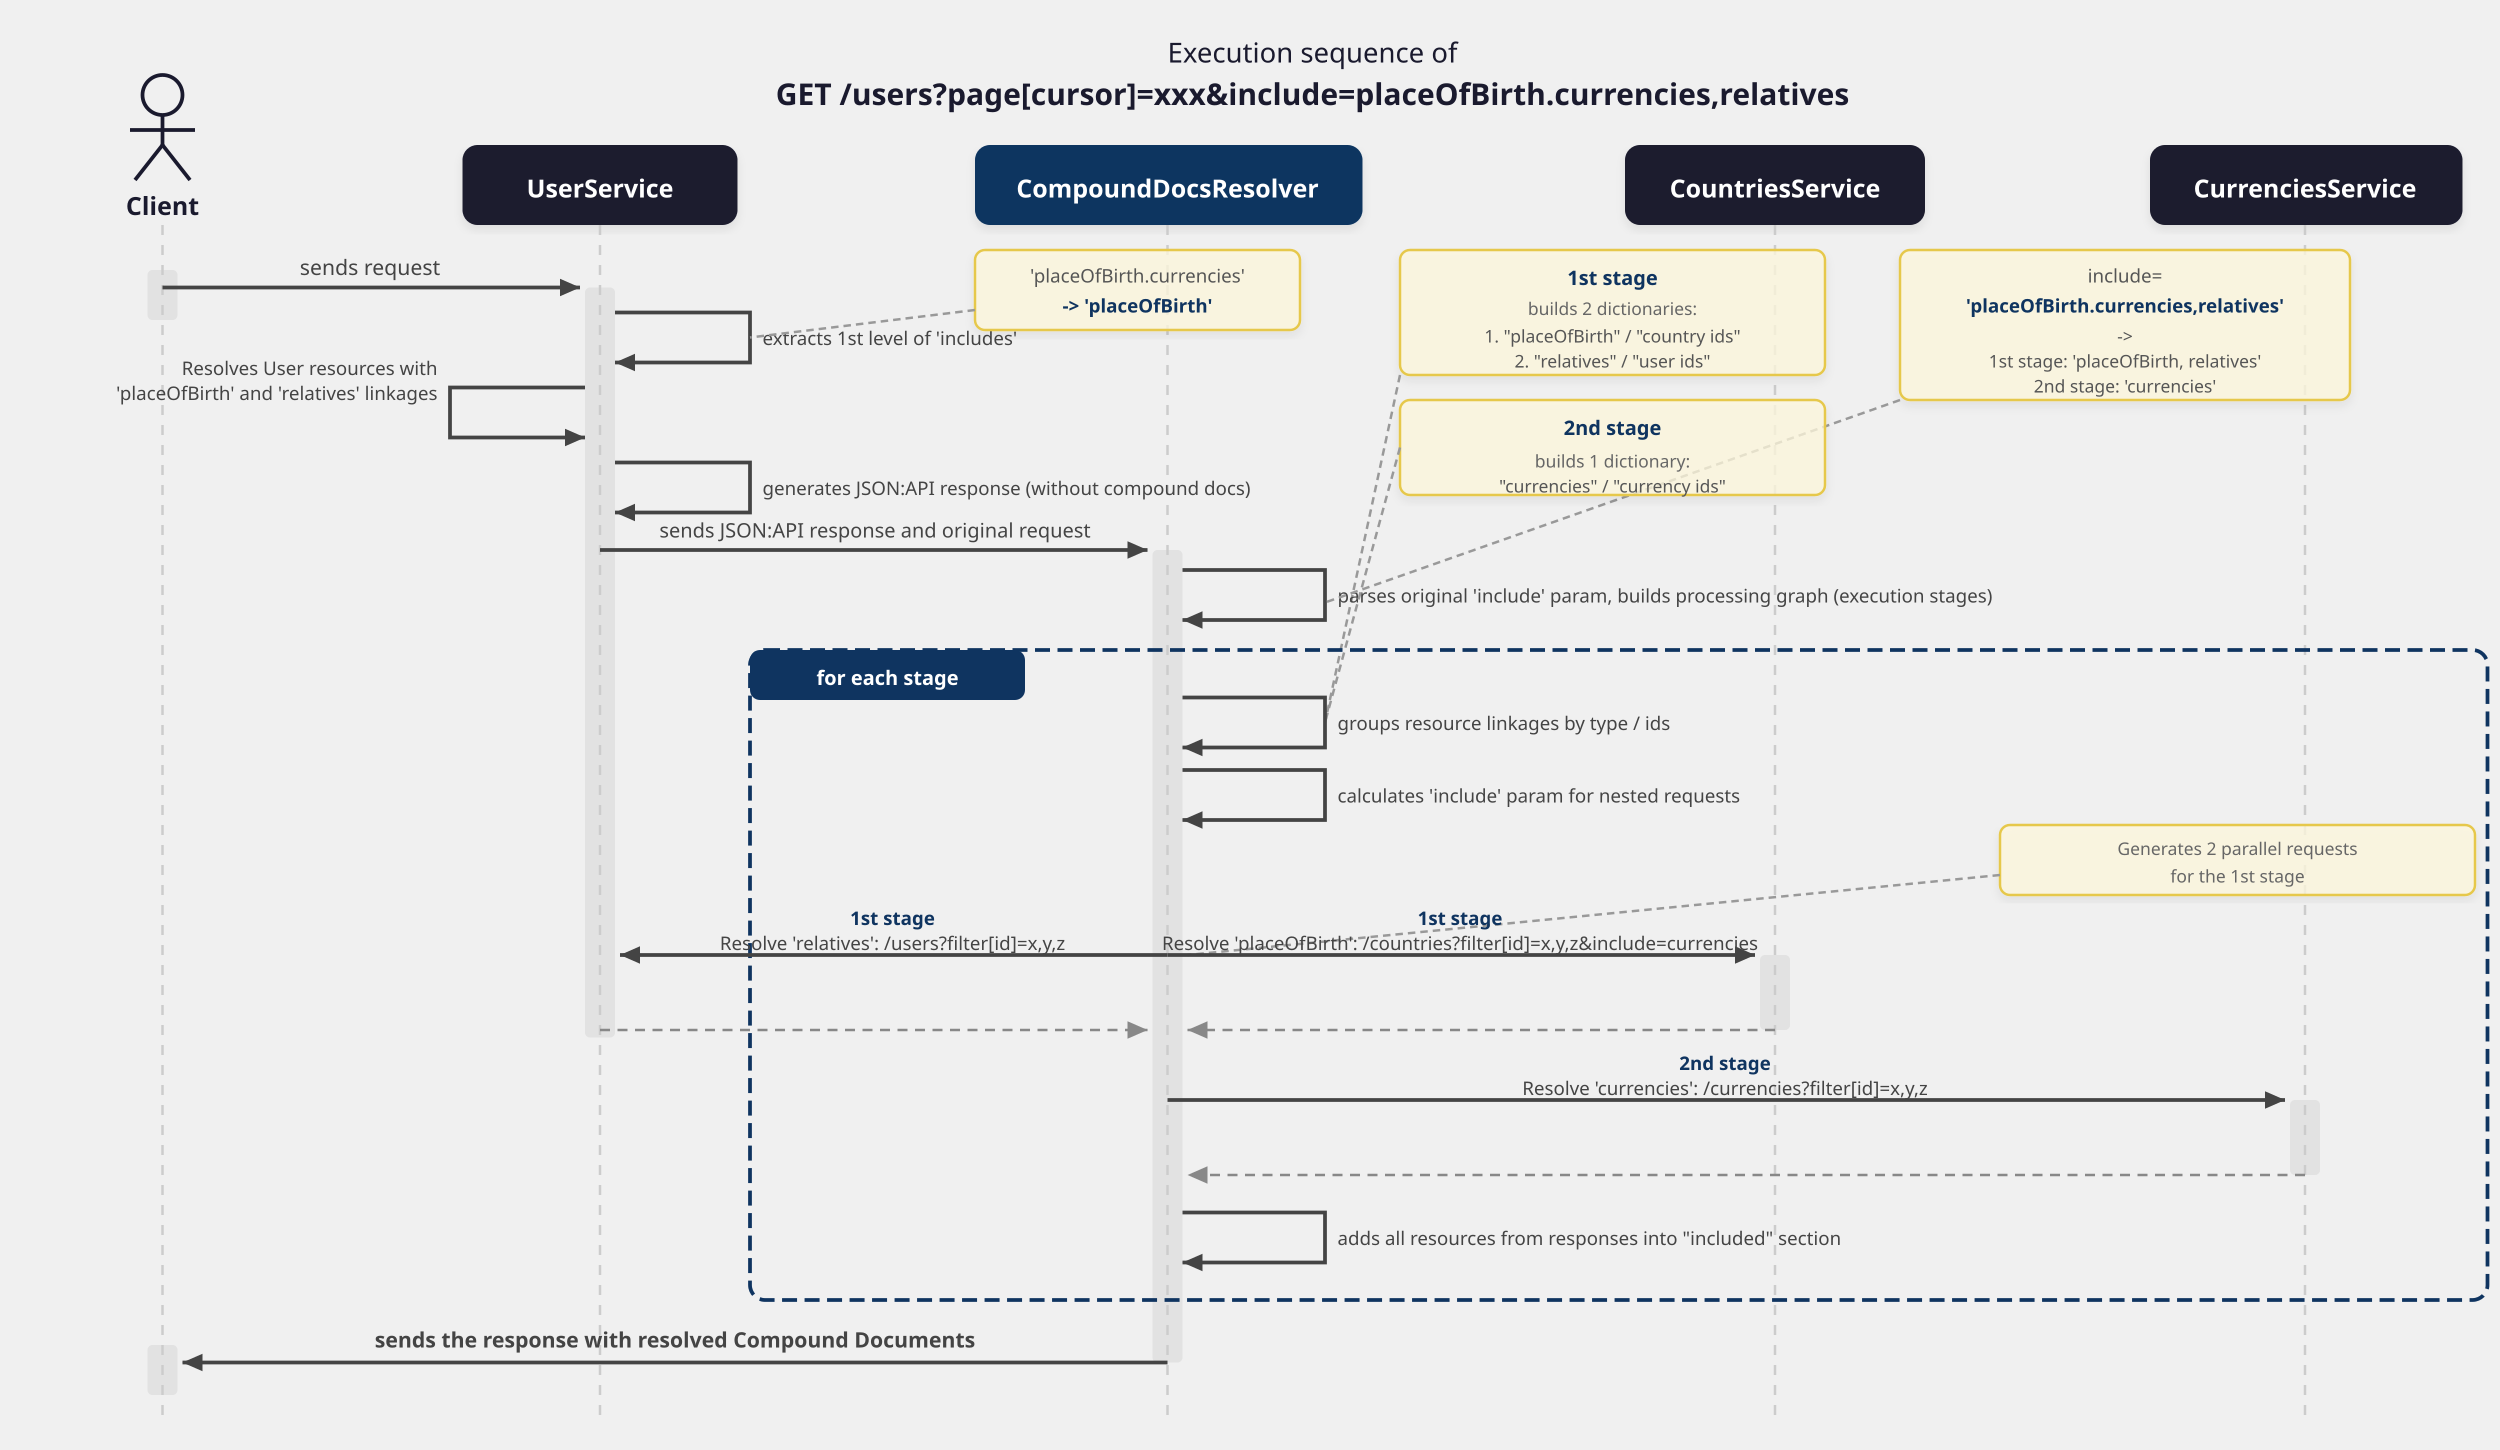
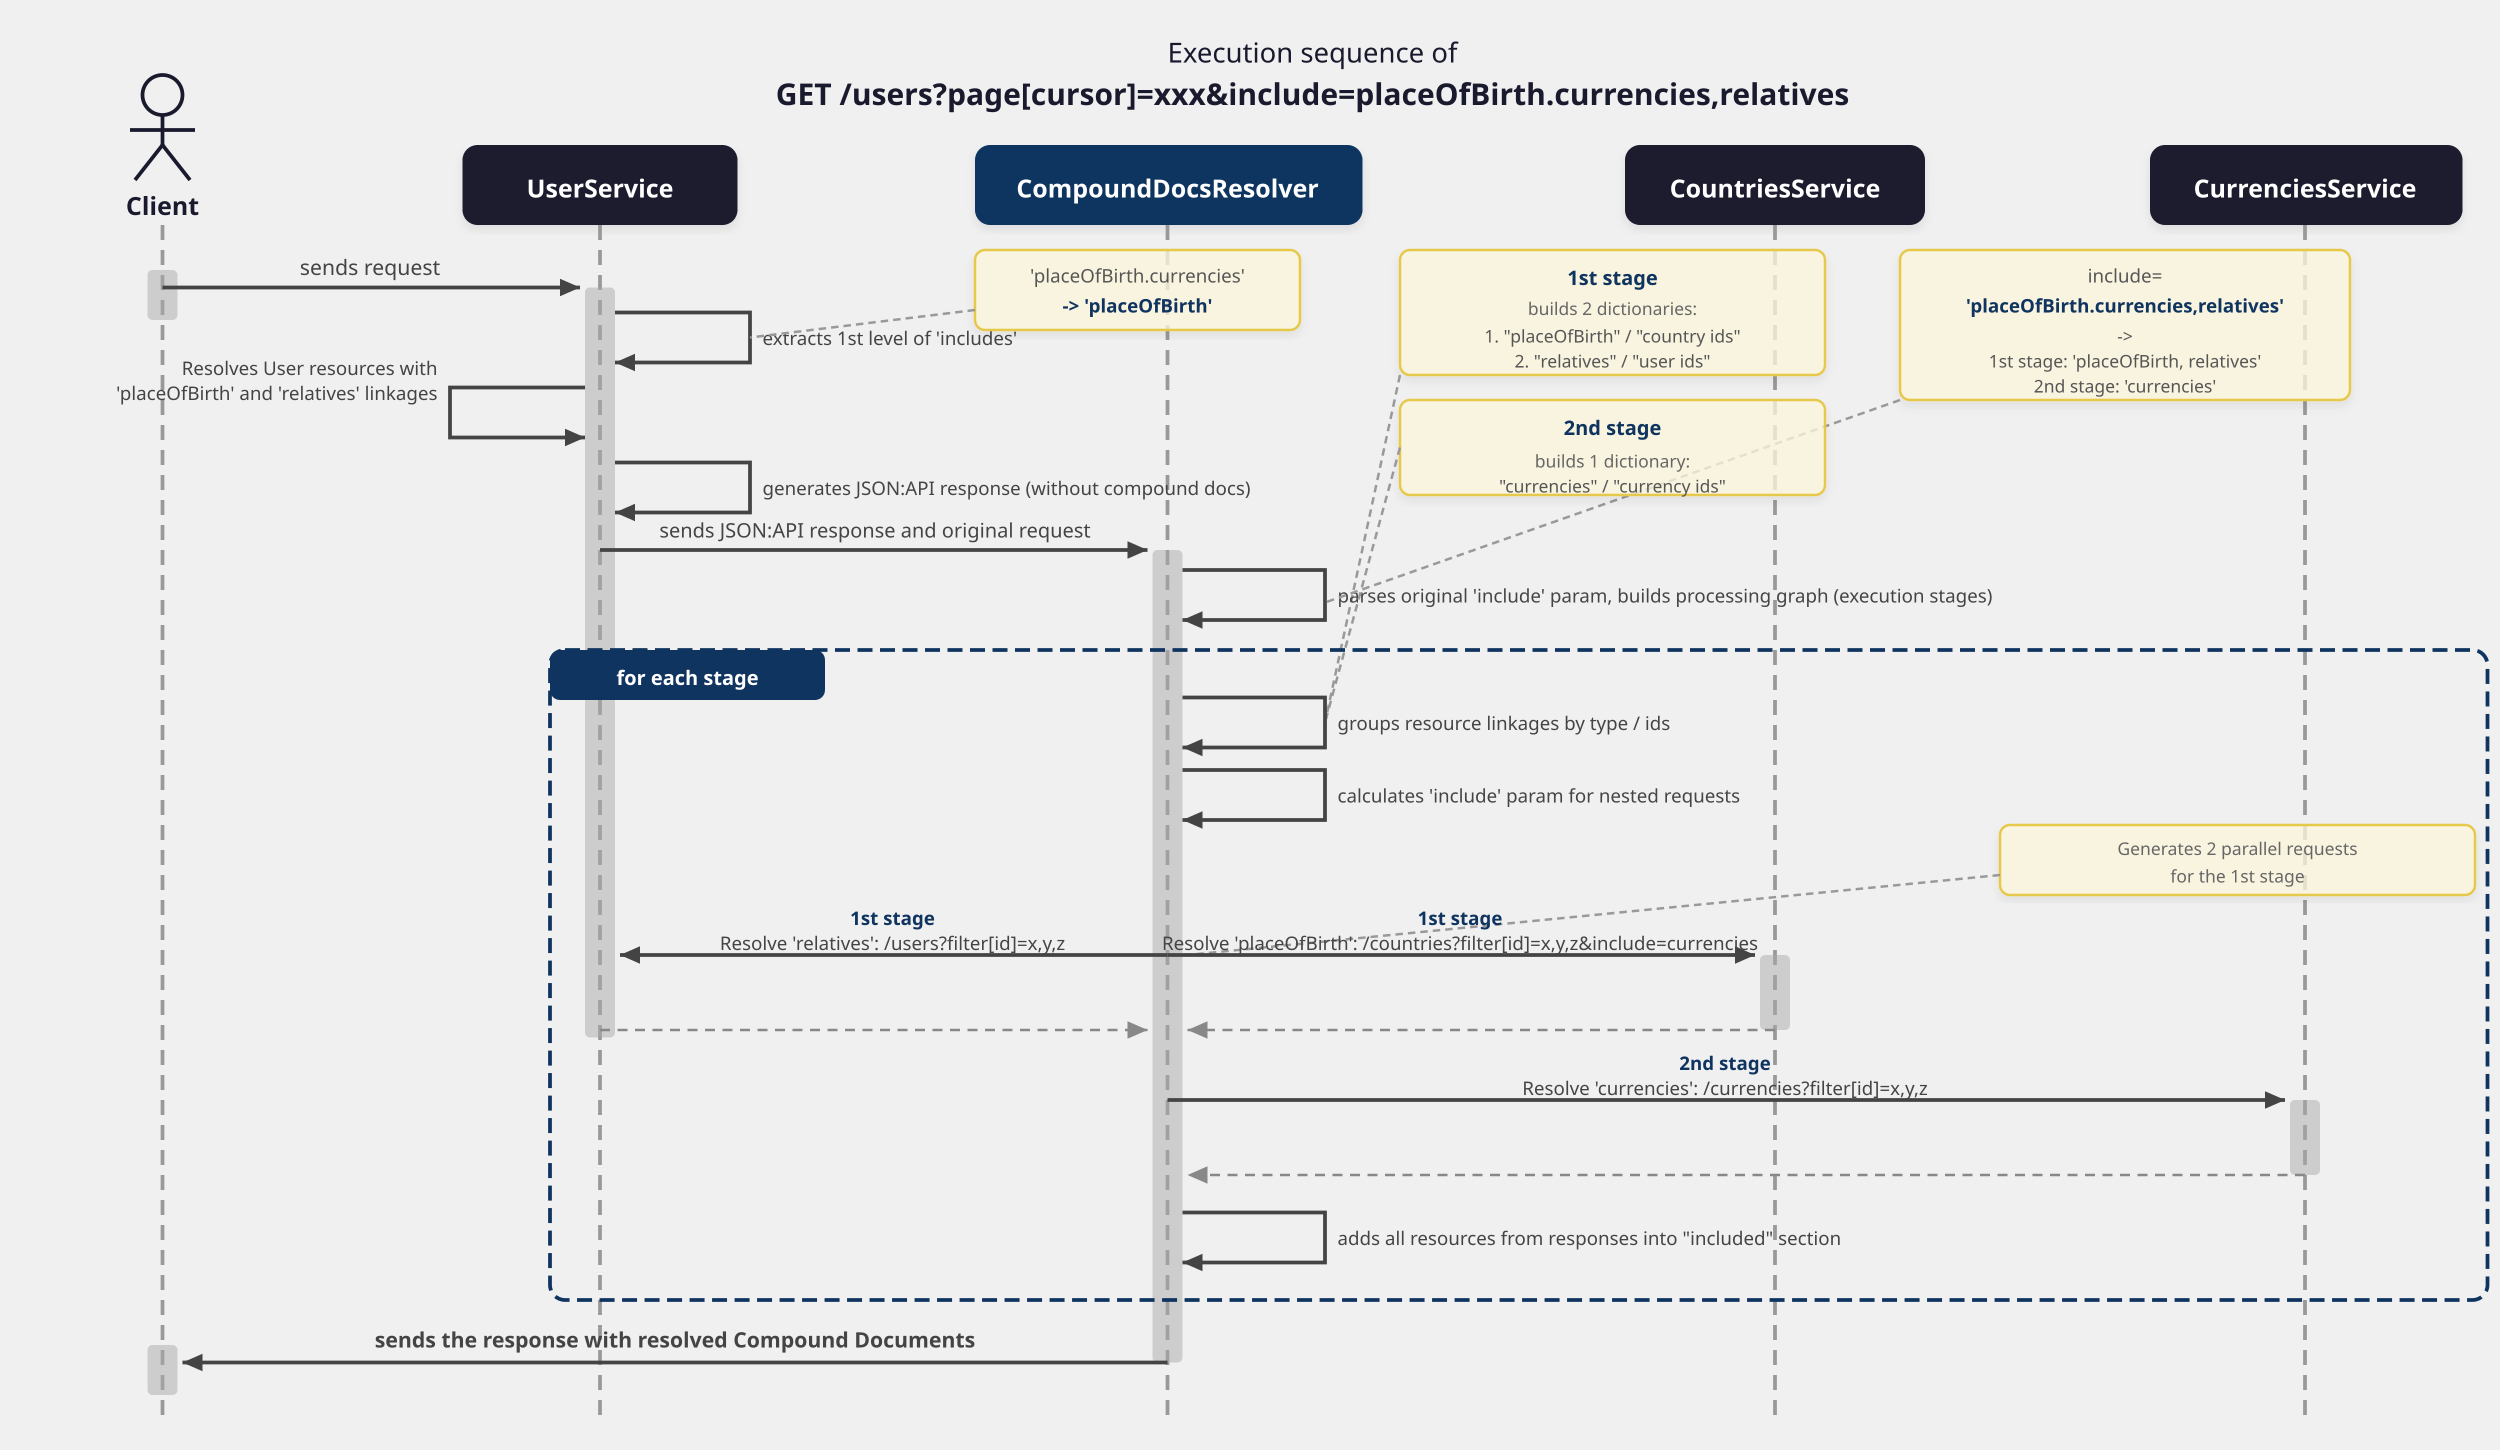
<svg xmlns="http://www.w3.org/2000/svg" viewBox="0 0 1000 580" font-family="'Segoe UI', system-ui, -apple-system, sans-serif">
  <defs>
    <filter id="shadow" x="-4%" y="-4%" width="108%" height="116%">
      <feDropShadow dx="0" dy="2" stdDeviation="2" flood-color="#000" flood-opacity="0.08" />
    </filter>
  </defs>
  <text x="525" y="25" text-anchor="middle" fill="#1a1a2e" font-size="11" font-weight="400">Execution sequence of</text>
  <text x="525" y="42" text-anchor="middle" fill="#1a1a2e" font-size="12" font-weight="700">GET /users?page[cursor]=xxx&amp;include=placeOfBirth.currencies,relatives</text>
  <g transform="translate(30, 58)">
    <circle cx="35" cy="-20" r="8" fill="none" stroke="#1a1a2e" stroke-width="1.5" />
    <line x1="35" y1="-12" x2="35" y2="0" stroke="#1a1a2e" stroke-width="1.5" />
    <line x1="22" y1="-6" x2="48" y2="-6" stroke="#1a1a2e" stroke-width="1.5" />
    <line x1="35" y1="0" x2="24" y2="14" stroke="#1a1a2e" stroke-width="1.5" />
    <line x1="35" y1="0" x2="46" y2="14" stroke="#1a1a2e" stroke-width="1.5" />
    <text x="35" y="28" text-anchor="middle" fill="#1a1a2e" font-size="10" font-weight="600">Client</text>
  </g>
  <g transform="translate(185, 58)">
    <rect x="0" y="0" width="110" height="32" rx="6" fill="#1a1a2e" filter="url(#shadow)" />
    <text x="55" y="21" text-anchor="middle" fill="#fff" font-size="10" font-weight="600">UserService</text>
  </g>
  <g transform="translate(390, 58)">
    <rect x="0" y="0" width="155" height="32" rx="6" fill="#0f3460" filter="url(#shadow)" />
    <text x="77" y="21" text-anchor="middle" fill="#fff" font-size="10" font-weight="600">CompoundDocsResolver</text>
  </g>
  <g transform="translate(650, 58)">
    <rect x="0" y="0" width="120" height="32" rx="6" fill="#1a1a2e" filter="url(#shadow)" />
    <text x="60" y="21" text-anchor="middle" fill="#fff" font-size="10" font-weight="600">CountriesService</text>
  </g>
  <g transform="translate(860, 58)">
    <rect x="0" y="0" width="125" height="32" rx="6" fill="#1a1a2e" filter="url(#shadow)" />
    <text x="62" y="21" text-anchor="middle" fill="#fff" font-size="10" font-weight="600">CurrenciesService</text>
  </g>
-   <line x1="65" y1="90" x2="65" y2="570" stroke="#ccc" stroke-width="1" stroke-dasharray="4,4" />
-   <line x1="240" y1="90" x2="240" y2="570" stroke="#ccc" stroke-width="1" stroke-dasharray="4,4" />
-   <line x1="467" y1="90" x2="467" y2="570" stroke="#ccc" stroke-width="1" stroke-dasharray="4,4" />
-   <line x1="710" y1="90" x2="710" y2="570" stroke="#ccc" stroke-width="1" stroke-dasharray="4,4" />
-   <line x1="922" y1="90" x2="922" y2="570" stroke="#ccc" stroke-width="1" stroke-dasharray="4,4" />
-   <rect x="59" y="108" width="12" height="20" rx="2" fill="#ccc" opacity="0.4" />
+   <line x1="65" y1="90" x2="65" y2="570" stroke="#999" stroke-width="1.5" stroke-dasharray="6,4" />
+   <line x1="240" y1="90" x2="240" y2="570" stroke="#999" stroke-width="1.5" stroke-dasharray="6,4" />
+   <line x1="467" y1="90" x2="467" y2="570" stroke="#999" stroke-width="1.5" stroke-dasharray="6,4" />
+   <line x1="710" y1="90" x2="710" y2="570" stroke="#999" stroke-width="1.5" stroke-dasharray="6,4" />
+   <line x1="922" y1="90" x2="922" y2="570" stroke="#999" stroke-width="1.5" stroke-dasharray="6,4" />
+   <rect x="59" y="108" width="12" height="20" rx="2" fill="#aaa" opacity="0.5" />
  <line x1="65" y1="115" x2="232" y2="115" stroke="#444" stroke-width="1.5" />
  <polygon points="232,115 224,111.5 224,118.5" fill="#444" />
  <text x="148" y="110" text-anchor="middle" fill="#444" font-size="8.5">sends request</text>
  <path d="M246,125 L300,125 L300,145 L246,145" stroke="#444" stroke-width="1.5" fill="none" />
  <polygon points="246,145 254,141.5 254,148.5" fill="#444" />
  <text x="305" y="138" fill="#444" font-size="7.5">extracts 1st level of 'includes'</text>
  <g transform="translate(390, 100)">
    <rect x="0" y="0" width="130" height="32" rx="4" fill="#FFF8DC" fill-opacity="0.75" stroke="#e6c84c" stroke-width="1" filter="url(#shadow)" />
    <text x="65" y="13" text-anchor="middle" fill="#555" font-size="7.5">'placeOfBirth.currencies'</text>
    <text x="65" y="25" text-anchor="middle" fill="#0f3460" font-size="7.5" font-weight="600">-&gt; 'placeOfBirth'</text>
  </g>
  <line x1="390" y1="124" x2="300" y2="135" stroke="#999" stroke-width="1" stroke-dasharray="3,2" />
-   <rect x="234" y="115" width="12" height="300" rx="2" fill="#ccc" opacity="0.4" />
+   <rect x="234" y="115" width="12" height="300" rx="2" fill="#aaa" opacity="0.5" />
  <path d="M234,155 L180,155 L180,175 L234,175" stroke="#444" stroke-width="1.5" fill="none" />
  <polygon points="234,175 226,171.5 226,178.5" fill="#444" />
  <text x="175" y="150" text-anchor="end" fill="#444" font-size="7.5">Resolves User resources with</text>
  <text x="175" y="160" text-anchor="end" fill="#444" font-size="7.5">'placeOfBirth' and 'relatives' linkages</text>
  <path d="M246,185 L300,185 L300,205 L246,205" stroke="#444" stroke-width="1.5" fill="none" />
  <polygon points="246,205 254,201.5 254,208.5" fill="#444" />
  <text x="305" y="198" fill="#444" font-size="7.5">generates JSON:API response (without compound docs)</text>
  <line x1="240" y1="220" x2="459" y2="220" stroke="#444" stroke-width="1.5" />
  <polygon points="459,220 451,216.5 451,223.5" fill="#444" />
  <text x="350" y="215" text-anchor="middle" fill="#444" font-size="8">sends JSON:API response and original request</text>
  <g transform="translate(560, 100)">
    <rect x="0" y="0" width="170" height="50" rx="4" fill="#FFF8DC" fill-opacity="0.75" stroke="#e6c84c" stroke-width="1" filter="url(#shadow)" />
    <text x="85" y="14" text-anchor="middle" fill="#0f3460" font-size="8" font-weight="700">1st stage</text>
    <text x="85" y="26" text-anchor="middle" fill="#666" font-size="7">builds 2 dictionaries:</text>
    <text x="85" y="37" text-anchor="middle" fill="#555" font-size="7">1. "placeOfBirth" / "country ids"</text>
    <text x="85" y="47" text-anchor="middle" fill="#555" font-size="7">2. "relatives" / "user ids"</text>
    <line x1="0" y1="50" x2="-30" y2="189" stroke="#999" stroke-width="1" stroke-dasharray="3,2" />
  </g>
-   <rect x="461" y="220" width="12" height="325" rx="2" fill="#ccc" opacity="0.4" />
+   <rect x="461" y="220" width="12" height="325" rx="2" fill="#aaa" opacity="0.5" />
  <path d="M473,228 L530,228 L530,248 L473,248" stroke="#444" stroke-width="1.5" fill="none" />
  <polygon points="473,248 481,244.5 481,251.5" fill="#444" />
  <text x="535" y="241" fill="#444" font-size="7.5">parses original 'include' param, builds processing graph (execution stages)</text>
  <g transform="translate(760, 100)">
    <rect x="0" y="0" width="180" height="60" rx="4" fill="#FFF8DC" fill-opacity="0.75" stroke="#e6c84c" stroke-width="1" filter="url(#shadow)" />
    <text x="90" y="13" text-anchor="middle" fill="#555" font-size="7.5">include=</text>
    <text x="90" y="25" text-anchor="middle" fill="#0f3460" font-size="7.5" font-weight="600">'placeOfBirth.currencies,relatives'</text>
    <text x="90" y="37" text-anchor="middle" fill="#555" font-size="7">-&gt;</text>
    <text x="90" y="47" text-anchor="middle" fill="#555" font-size="7">1st stage: 'placeOfBirth, relatives'</text>
    <text x="90" y="57" text-anchor="middle" fill="#555" font-size="7">2nd stage: 'currencies'</text>
  </g>
  <line x1="760" y1="160" x2="530" y2="241" stroke="#999" stroke-width="1" stroke-dasharray="3,2" />
  <g transform="translate(560, 160)">
    <rect x="0" y="0" width="170" height="38" rx="4" fill="#FFF8DC" fill-opacity="0.75" stroke="#e6c84c" stroke-width="1" filter="url(#shadow)" />
    <text x="85" y="14" text-anchor="middle" fill="#0f3460" font-size="8" font-weight="700">2nd stage</text>
    <text x="85" y="27" text-anchor="middle" fill="#666" font-size="7">builds 1 dictionary:</text>
    <text x="85" y="37" text-anchor="middle" fill="#555" font-size="7">"currencies" / "currency ids"</text>
    <line x1="0" y1="19" x2="-30" y2="129" stroke="#999" stroke-width="1" stroke-dasharray="3,2" />
  </g>
-   <rect x="300" y="260" width="695" height="260" rx="6" fill="none" stroke="#0f3460" stroke-width="1.5" stroke-dasharray="6,3" />
-   <rect x="300" y="260" width="110" height="20" rx="4" fill="#0f3460" />
-   <text x="355" y="274" text-anchor="middle" fill="#fff" font-size="8" font-weight="600">for each stage</text>
+   <rect x="220" y="260" width="775" height="260" rx="6" fill="none" stroke="#0f3460" stroke-width="1.5" stroke-dasharray="6,3" />
+   <rect x="220" y="260" width="110" height="20" rx="4" fill="#0f3460" />
+   <text x="275" y="274" text-anchor="middle" fill="#fff" font-size="8" font-weight="600">for each stage</text>
  <path d="M473,279 L530,279 L530,299 L473,299" stroke="#444" stroke-width="1.5" fill="none" />
  <polygon points="473,299 481,295.5 481,302.5" fill="#444" />
  <text x="535" y="292" fill="#444" font-size="7.5">groups resource linkages by type / ids</text>
  <path d="M473,308 L530,308 L530,328 L473,328" stroke="#444" stroke-width="1.5" fill="none" />
  <polygon points="473,328 481,324.5 481,331.5" fill="#444" />
  <text x="535" y="321" fill="#444" font-size="7.5">calculates 'include' param for nested requests</text>
  <g transform="translate(800, 330)">
    <rect x="0" y="0" width="190" height="28" rx="4" fill="#FFF8DC" fill-opacity="0.75" stroke="#e6c84c" stroke-width="1" filter="url(#shadow)" />
    <text x="95" y="12" text-anchor="middle" fill="#666" font-size="7">Generates 2 parallel requests</text>
    <text x="95" y="23" text-anchor="middle" fill="#666" font-size="7">for the 1st stage</text>
  </g>
  <line x1="800" y1="350" x2="475" y2="382" stroke="#999" stroke-width="1" stroke-dasharray="3,2" />
  <line x1="467" y1="382" x2="248" y2="382" stroke="#444" stroke-width="1.5" />
  <polygon points="248,382 256,378.5 256,385.5" fill="#444" />
  <text x="357" y="370" text-anchor="middle" fill="#0f3460" font-size="7.5" font-weight="700">1st stage</text>
  <text x="357" y="380" text-anchor="middle" fill="#444" font-size="7.5">Resolve 'relatives': /users?filter[id]=x,y,z</text>
  <line x1="240" y1="412" x2="459" y2="412" stroke="#888" stroke-width="1" stroke-dasharray="4,3" />
  <polygon points="459,412 451,408.5 451,415.5" fill="#888" />
  <line x1="467" y1="382" x2="702" y2="382" stroke="#444" stroke-width="1.5" />
  <polygon points="702,382 694,378.5 694,385.5" fill="#444" />
  <text x="584" y="370" text-anchor="middle" fill="#0f3460" font-size="7.5" font-weight="700">1st stage</text>
  <text x="584" y="380" text-anchor="middle" fill="#444" font-size="7.5">Resolve 'placeOfBirth': /countries?filter[id]=x,y,z&amp;include=currencies</text>
-   <rect x="704" y="382" width="12" height="30" rx="2" fill="#ccc" opacity="0.4" />
+   <rect x="704" y="382" width="12" height="30" rx="2" fill="#aaa" opacity="0.5" />
  <line x1="710" y1="412" x2="475" y2="412" stroke="#888" stroke-width="1" stroke-dasharray="4,3" />
  <polygon points="475,412 483,408.5 483,415.5" fill="#888" />
  <line x1="467" y1="440" x2="914" y2="440" stroke="#444" stroke-width="1.5" />
  <polygon points="914,440 906,436.5 906,443.5" fill="#444" />
  <text x="690" y="428" text-anchor="middle" fill="#0f3460" font-size="7.5" font-weight="700">2nd stage</text>
  <text x="690" y="438" text-anchor="middle" fill="#444" font-size="7.5">Resolve 'currencies': /currencies?filter[id]=x,y,z</text>
-   <rect x="916" y="440" width="12" height="30" rx="2" fill="#ccc" opacity="0.4" />
+   <rect x="916" y="440" width="12" height="30" rx="2" fill="#aaa" opacity="0.5" />
  <line x1="922" y1="470" x2="475" y2="470" stroke="#888" stroke-width="1" stroke-dasharray="4,3" />
  <polygon points="475,470 483,466.5 483,473.5" fill="#888" />
  <path d="M473,485 L530,485 L530,505 L473,505" stroke="#444" stroke-width="1.5" fill="none" />
  <polygon points="473,505 481,501.5 481,508.5" fill="#444" />
  <text x="535" y="498" fill="#444" font-size="7.5">adds all resources from responses into "included" section</text>
-   <rect x="59" y="538" width="12" height="20" rx="2" fill="#ccc" opacity="0.4" />
+   <rect x="59" y="538" width="12" height="20" rx="2" fill="#aaa" opacity="0.5" />
  <line x1="467" y1="545" x2="73" y2="545" stroke="#444" stroke-width="1.5" />
  <polygon points="73,545 81,541.5 81,548.5" fill="#444" />
  <text x="270" y="539" text-anchor="middle" fill="#444" font-size="8.5" font-weight="600">sends the response with resolved Compound Documents</text>
</svg>
